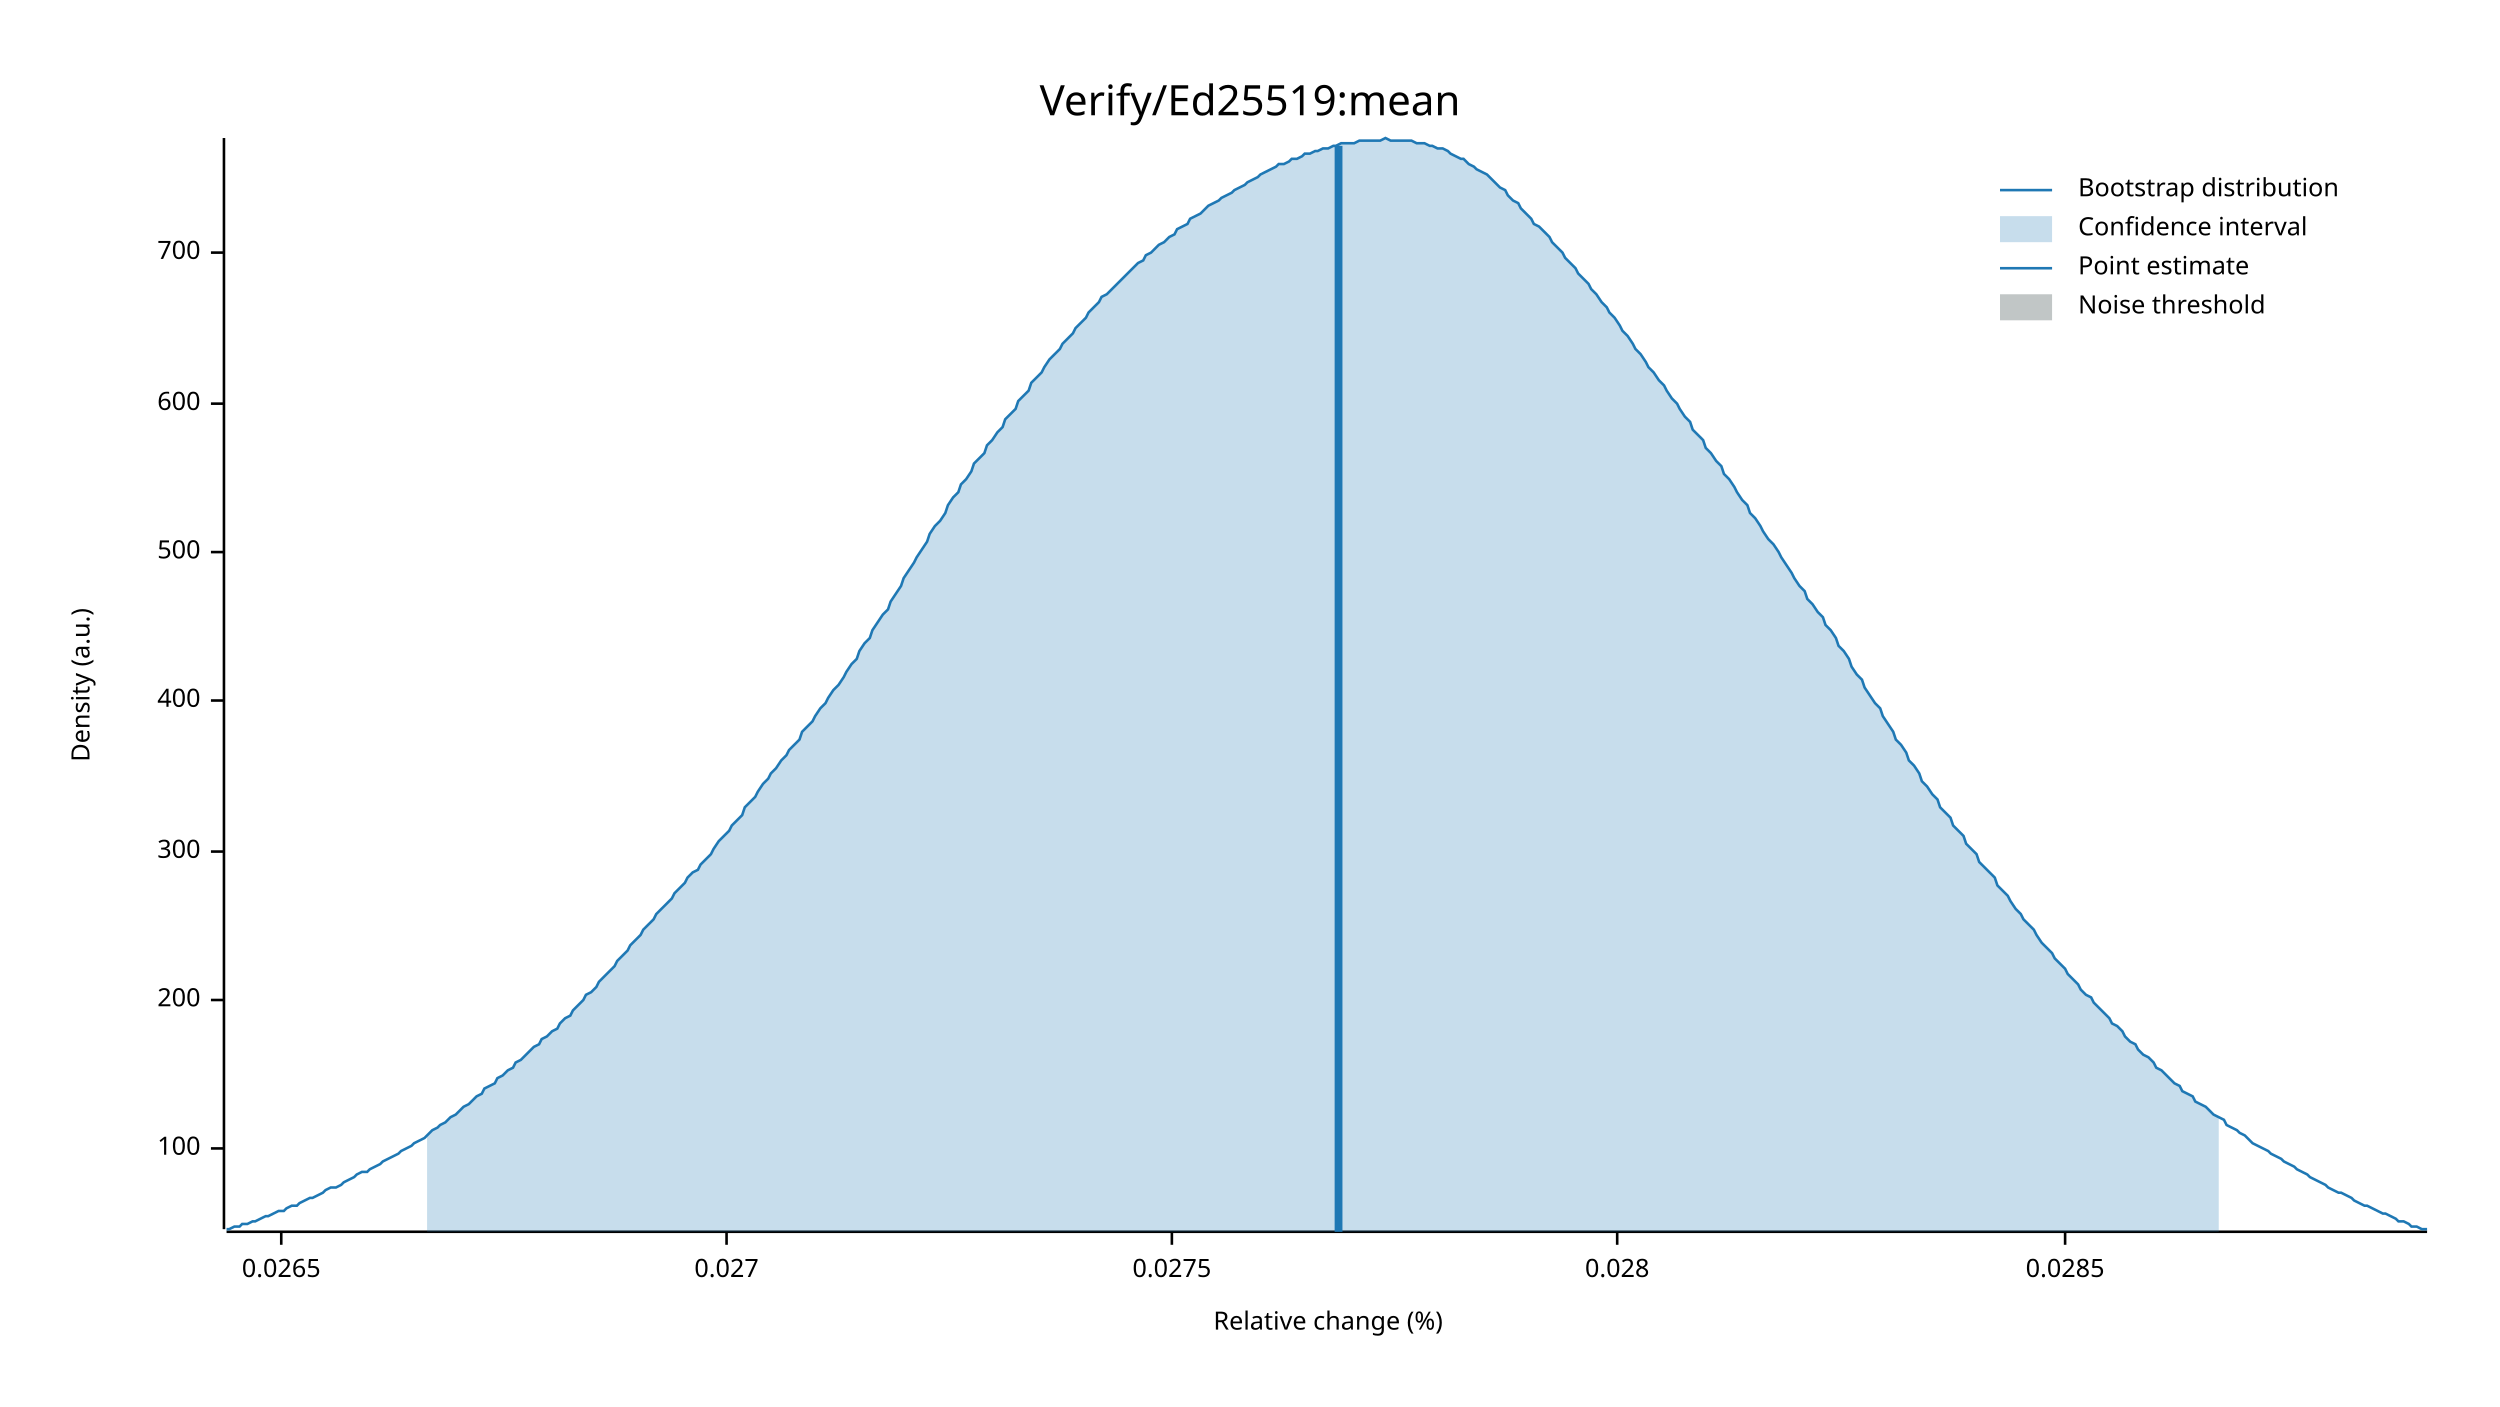
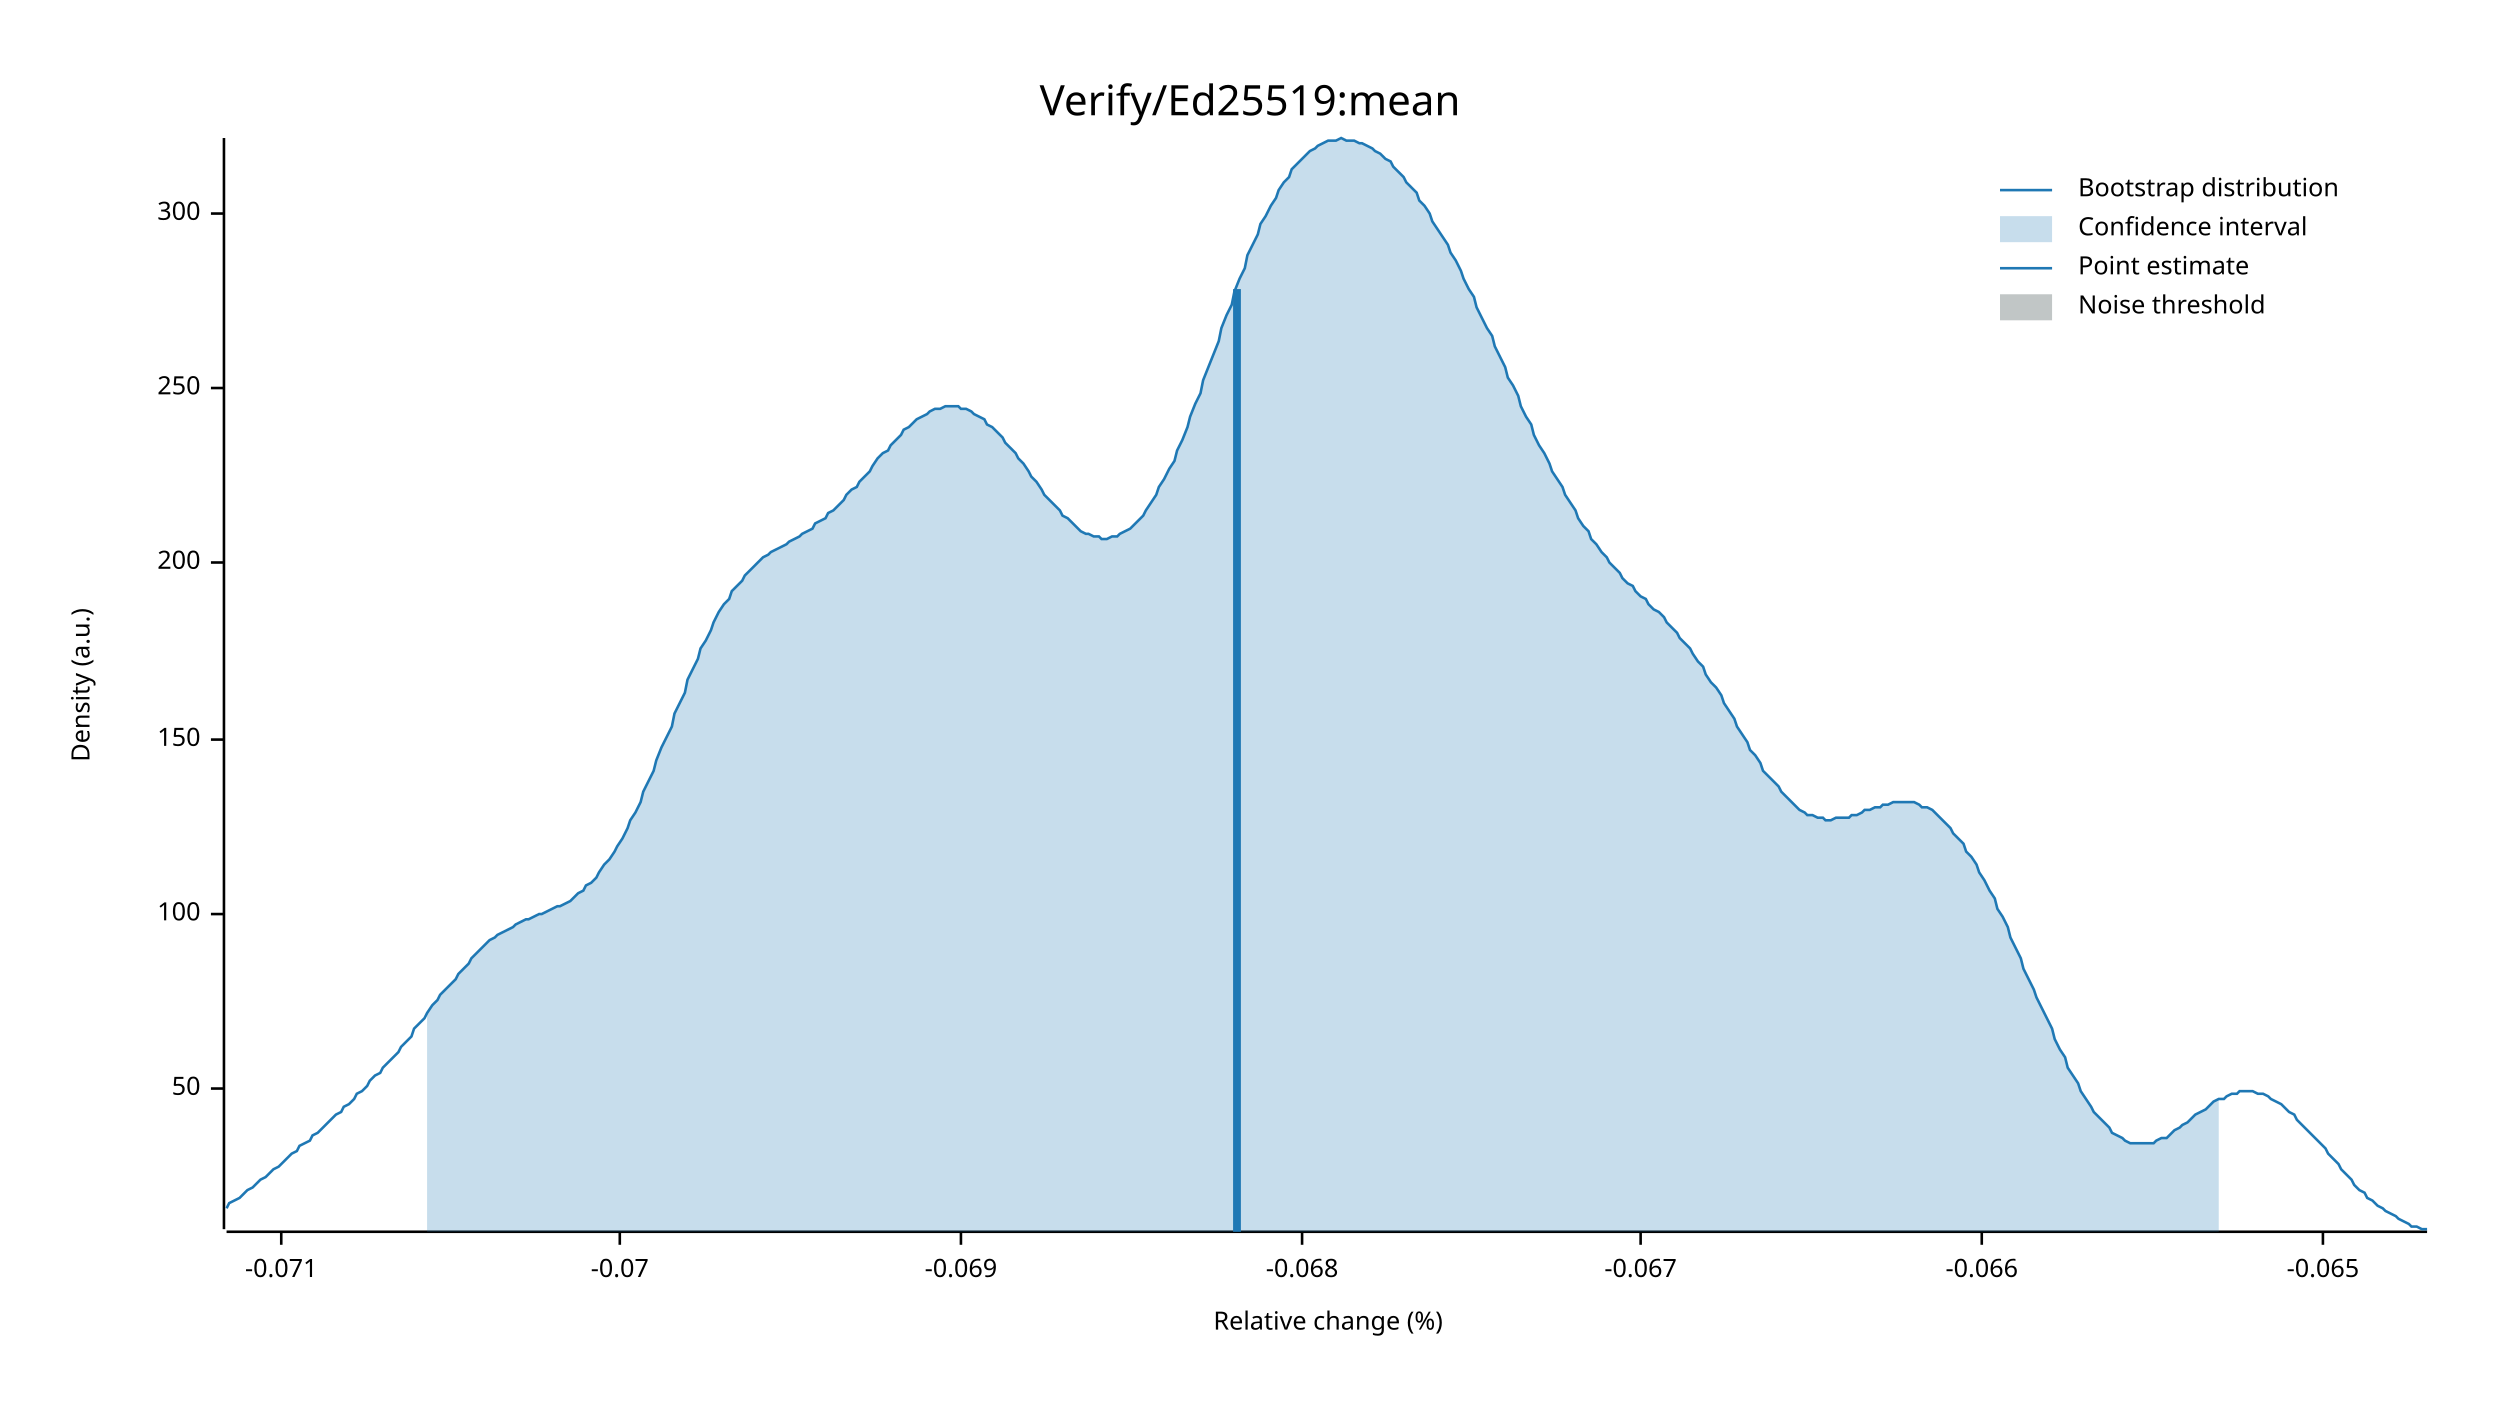
<svg xmlns="http://www.w3.org/2000/svg" width="960" height="540" viewBox="0 0 960 540">
  <text x="480" y="32" dy="0.76em" text-anchor="middle" font-family="sans-serif" font-size="16.129" opacity="1" fill="#000000">
Verify/Ed25519:mean
</text>
  <text x="27" y="263" dy="0.76em" text-anchor="middle" font-family="sans-serif" font-size="9.677" opacity="1" fill="#000000" transform="rotate(270, 27, 263)">
Density (a.u.)
</text>
  <text x="510" y="513" dy="-0.5ex" text-anchor="middle" font-family="sans-serif" font-size="9.677" opacity="1" fill="#000000">
Relative change (%)
</text>
  <polyline fill="none" opacity="1" stroke="#000000" stroke-width="1" points="86,53 86,472 " />
-   <text x="77" y="441" dy="0.5ex" text-anchor="end" font-family="sans-serif" font-size="9.677" opacity="1" fill="#000000">
+   <text x="77" y="418" dy="0.5ex" text-anchor="end" font-family="sans-serif" font-size="9.677" opacity="1" fill="#000000">
+ 50
+ </text>
+   <polyline fill="none" opacity="1" stroke="#000000" stroke-width="1" points="81,418 86,418 " />
+   <text x="77" y="351" dy="0.5ex" text-anchor="end" font-family="sans-serif" font-size="9.677" opacity="1" fill="#000000">
100
</text>
-   <polyline fill="none" opacity="1" stroke="#000000" stroke-width="1" points="81,441 86,441 " />
-   <text x="77" y="384" dy="0.5ex" text-anchor="end" font-family="sans-serif" font-size="9.677" opacity="1" fill="#000000">
+   <polyline fill="none" opacity="1" stroke="#000000" stroke-width="1" points="81,351 86,351 " />
+   <text x="77" y="284" dy="0.5ex" text-anchor="end" font-family="sans-serif" font-size="9.677" opacity="1" fill="#000000">
+ 150
+ </text>
+   <polyline fill="none" opacity="1" stroke="#000000" stroke-width="1" points="81,284 86,284 " />
+   <text x="77" y="216" dy="0.5ex" text-anchor="end" font-family="sans-serif" font-size="9.677" opacity="1" fill="#000000">
200
</text>
-   <polyline fill="none" opacity="1" stroke="#000000" stroke-width="1" points="81,384 86,384 " />
-   <text x="77" y="327" dy="0.5ex" text-anchor="end" font-family="sans-serif" font-size="9.677" opacity="1" fill="#000000">
+   <polyline fill="none" opacity="1" stroke="#000000" stroke-width="1" points="81,216 86,216 " />
+   <text x="77" y="149" dy="0.5ex" text-anchor="end" font-family="sans-serif" font-size="9.677" opacity="1" fill="#000000">
+ 250
+ </text>
+   <polyline fill="none" opacity="1" stroke="#000000" stroke-width="1" points="81,149 86,149 " />
+   <text x="77" y="82" dy="0.5ex" text-anchor="end" font-family="sans-serif" font-size="9.677" opacity="1" fill="#000000">
300
</text>
-   <polyline fill="none" opacity="1" stroke="#000000" stroke-width="1" points="81,327 86,327 " />
-   <text x="77" y="269" dy="0.5ex" text-anchor="end" font-family="sans-serif" font-size="9.677" opacity="1" fill="#000000">
- 400
- </text>
-   <polyline fill="none" opacity="1" stroke="#000000" stroke-width="1" points="81,269 86,269 " />
-   <text x="77" y="212" dy="0.5ex" text-anchor="end" font-family="sans-serif" font-size="9.677" opacity="1" fill="#000000">
- 500
- </text>
-   <polyline fill="none" opacity="1" stroke="#000000" stroke-width="1" points="81,212 86,212 " />
-   <text x="77" y="155" dy="0.5ex" text-anchor="end" font-family="sans-serif" font-size="9.677" opacity="1" fill="#000000">
- 600
- </text>
-   <polyline fill="none" opacity="1" stroke="#000000" stroke-width="1" points="81,155 86,155 " />
-   <text x="77" y="97" dy="0.5ex" text-anchor="end" font-family="sans-serif" font-size="9.677" opacity="1" fill="#000000">
- 700
- </text>
-   <polyline fill="none" opacity="1" stroke="#000000" stroke-width="1" points="81,97 86,97 " />
+   <polyline fill="none" opacity="1" stroke="#000000" stroke-width="1" points="81,82 86,82 " />
  <polyline fill="none" opacity="1" stroke="#000000" stroke-width="1" points="87,473 932,473 " />
  <text x="108" y="483" dy="0.76em" text-anchor="middle" font-family="sans-serif" font-size="9.677" opacity="1" fill="#000000">
- 0.0265
+ -0.071
</text>
  <polyline fill="none" opacity="1" stroke="#000000" stroke-width="1" points="108,473 108,478 " />
-   <text x="279" y="483" dy="0.76em" text-anchor="middle" font-family="sans-serif" font-size="9.677" opacity="1" fill="#000000">
- 0.027
+   <text x="238" y="483" dy="0.76em" text-anchor="middle" font-family="sans-serif" font-size="9.677" opacity="1" fill="#000000">
+ -0.07
</text>
-   <polyline fill="none" opacity="1" stroke="#000000" stroke-width="1" points="279,473 279,478 " />
-   <text x="450" y="483" dy="0.76em" text-anchor="middle" font-family="sans-serif" font-size="9.677" opacity="1" fill="#000000">
- 0.0275
+   <polyline fill="none" opacity="1" stroke="#000000" stroke-width="1" points="238,473 238,478 " />
+   <text x="369" y="483" dy="0.76em" text-anchor="middle" font-family="sans-serif" font-size="9.677" opacity="1" fill="#000000">
+ -0.069
</text>
-   <polyline fill="none" opacity="1" stroke="#000000" stroke-width="1" points="450,473 450,478 " />
-   <text x="621" y="483" dy="0.76em" text-anchor="middle" font-family="sans-serif" font-size="9.677" opacity="1" fill="#000000">
- 0.028
+   <polyline fill="none" opacity="1" stroke="#000000" stroke-width="1" points="369,473 369,478 " />
+   <text x="500" y="483" dy="0.76em" text-anchor="middle" font-family="sans-serif" font-size="9.677" opacity="1" fill="#000000">
+ -0.068
</text>
-   <polyline fill="none" opacity="1" stroke="#000000" stroke-width="1" points="621,473 621,478 " />
-   <text x="793" y="483" dy="0.76em" text-anchor="middle" font-family="sans-serif" font-size="9.677" opacity="1" fill="#000000">
- 0.0285
+   <polyline fill="none" opacity="1" stroke="#000000" stroke-width="1" points="500,473 500,478 " />
+   <text x="630" y="483" dy="0.76em" text-anchor="middle" font-family="sans-serif" font-size="9.677" opacity="1" fill="#000000">
+ -0.067
</text>
-   <polyline fill="none" opacity="1" stroke="#000000" stroke-width="1" points="793,473 793,478 " />
-   <polyline fill="none" opacity="1" stroke="#1F78B4" stroke-width="1" points="87,472 88,472 90,471 92,471 93,470 95,470 97,469 98,469 100,468 102,467 103,467 105,466 107,465 109,465 110,464 112,463 114,463 115,462 117,461 119,460 120,460 122,459 124,458 125,457 127,456 129,456 131,455 132,454 134,453 136,452 137,451 139,450 141,450 142,449 144,448 146,447 147,446 149,445 151,444 153,443 154,442 156,441 158,440 159,439 161,438 163,437 164,436 166,434 168,433 169,432 171,431 173,429 175,428 176,427 178,425 180,424 181,423 183,421 185,420 186,418 188,417 190,416 191,414 193,413 195,411 197,410 198,408 200,407 202,405 203,404 205,402 207,401 208,399 210,398 212,396 214,395 215,393 217,391 219,390 220,388 222,386 224,384 225,382 227,381 229,379 230,377 232,375 234,373 236,371 237,369 239,367 241,365 242,363 244,361 246,359 247,357 249,355 251,353 252,351 254,349 256,347 258,345 259,343 261,341 263,339 264,337 266,335 268,334 269,332 271,330 273,328 274,326 276,323 278,321 280,319 281,317 283,315 285,313 286,310 288,308 290,306 291,304 293,301 295,299 296,297 298,295 300,292 302,290 303,288 305,286 307,284 308,281 310,279 312,277 313,275 315,272 317,270 318,268 320,265 322,263 324,260 325,258 327,255 329,253 330,250 332,247 334,245 335,242 337,239 339,236 341,234 342,231 344,228 346,225 347,222 349,219 351,216 352,214 354,211 356,208 357,205 359,202 361,200 363,197 364,194 366,191 368,189 369,186 371,184 373,181 374,178 376,176 378,174 379,171 381,169 383,166 385,164 386,161 388,159 390,157 391,154 393,152 395,150 396,147 398,145 400,143 401,141 403,138 405,136 407,134 408,132 410,130 412,128 413,126 415,124 417,122 418,120 420,118 422,116 423,114 425,113 427,111 429,109 430,108 432,106 434,104 435,103 437,101 439,100 440,98 442,97 444,95 445,94 447,93 449,91 451,90 452,88 454,87 456,86 457,84 459,83 461,82 462,81 464,79 466,78 468,77 469,76 471,75 473,74 474,73 476,72 478,71 479,70 481,69 483,68 484,67 486,66 488,65 490,64 491,63 493,63 495,62 496,61 498,61 500,60 501,59 503,59 505,58 506,58 508,57 510,57 512,56 513,56 515,55 517,55 518,55 520,55 522,54 523,54 525,54 527,54 528,54 530,54 532,53 534,54 535,54 537,54 539,54 540,54 542,54 544,55 545,55 547,55 549,56 550,56 552,57 554,57 556,58 557,59 559,60 561,61 562,61 564,63 566,64 567,65 569,66 571,67 573,69 574,70 576,72 578,73 579,75 581,77 583,78 584,80 586,82 588,84 589,86 591,87 593,89 595,91 596,93 598,95 600,97 601,99 603,101 605,103 606,105 608,107 610,109 611,111 613,113 615,116 617,118 618,120 620,122 622,125 623,127 625,129 627,132 628,134 630,136 632,139 633,141 635,143 637,146 639,148 640,150 642,153 644,155 645,157 647,160 649,162 650,165 652,167 654,169 655,172 657,174 659,177 661,179 662,182 664,184 666,187 667,189 669,192 671,194 672,197 674,199 676,202 677,204 679,207 681,209 683,212 684,214 686,217 688,220 689,222 691,225 693,227 694,230 696,232 698,235 700,237 701,240 703,242 705,245 706,248 708,250 710,253 711,256 713,259 715,261 716,264 718,267 720,270 722,272 723,275 725,278 727,281 728,284 730,286 732,289 733,292 735,294 737,297 738,300 740,302 742,305 744,307 745,310 747,312 749,314 750,317 752,319 754,321 755,324 757,326 759,328 760,331 762,333 764,335 766,337 767,340 769,342 771,344 772,346 774,349 776,351 777,353 779,355 781,357 782,359 784,362 786,364 788,366 789,368 791,370 793,372 794,374 796,376 798,378 799,380 801,382 803,383 804,385 806,387 808,389 810,391 811,393 813,394 815,396 816,398 818,400 820,401 821,403 823,405 825,406 827,408 828,410 830,411 832,413 833,414 835,416 837,417 838,419 840,420 842,421 843,423 845,424 847,425 849,427 850,428 852,429 854,430 855,432 857,433 859,434 860,435 862,436 864,438 865,439 867,440 869,441 871,442 872,443 874,444 876,445 877,446 879,447 881,448 882,449 884,450 886,451 887,452 889,453 891,454 893,455 894,456 896,457 898,458 899,458 901,459 903,460 904,461 906,462 908,463 909,463 911,464 913,465 915,466 916,466 918,467 920,468 921,469 923,469 925,470 926,471 928,471 930,472 932,472 " />
-   <polygon opacity="0.25" fill="#1F78B4" points="164,436 166,434 168,433 169,432 171,431 173,429 175,428 176,427 178,425 180,424 181,423 183,421 185,420 186,418 188,417 190,416 191,414 193,413 195,411 197,410 198,408 200,407 202,405 203,404 205,402 207,401 208,399 210,398 212,396 214,395 215,393 217,391 219,390 220,388 222,386 224,384 225,382 227,381 229,379 230,377 232,375 234,373 236,371 237,369 239,367 241,365 242,363 244,361 246,359 247,357 249,355 251,353 252,351 254,349 256,347 258,345 259,343 261,341 263,339 264,337 266,335 268,334 269,332 271,330 273,328 274,326 276,323 278,321 280,319 281,317 283,315 285,313 286,310 288,308 290,306 291,304 293,301 295,299 296,297 298,295 300,292 302,290 303,288 305,286 307,284 308,281 310,279 312,277 313,275 315,272 317,270 318,268 320,265 322,263 324,260 325,258 327,255 329,253 330,250 332,247 334,245 335,242 337,239 339,236 341,234 342,231 344,228 346,225 347,222 349,219 351,216 352,214 354,211 356,208 357,205 359,202 361,200 363,197 364,194 366,191 368,189 369,186 371,184 373,181 374,178 376,176 378,174 379,171 381,169 383,166 385,164 386,161 388,159 390,157 391,154 393,152 395,150 396,147 398,145 400,143 401,141 403,138 405,136 407,134 408,132 410,130 412,128 413,126 415,124 417,122 418,120 420,118 422,116 423,114 425,113 427,111 429,109 430,108 432,106 434,104 435,103 437,101 439,100 440,98 442,97 444,95 445,94 447,93 449,91 451,90 452,88 454,87 456,86 457,84 459,83 461,82 462,81 464,79 466,78 468,77 469,76 471,75 473,74 474,73 476,72 478,71 479,70 481,69 483,68 484,67 486,66 488,65 490,64 491,63 493,63 495,62 496,61 498,61 500,60 501,59 503,59 505,58 506,58 508,57 510,57 512,56 513,56 515,55 517,55 518,55 520,55 522,54 523,54 525,54 527,54 528,54 530,54 532,53 534,54 535,54 537,54 539,54 540,54 542,54 544,55 545,55 547,55 549,56 550,56 552,57 554,57 556,58 557,59 559,60 561,61 562,61 564,63 566,64 567,65 569,66 571,67 573,69 574,70 576,72 578,73 579,75 581,77 583,78 584,80 586,82 588,84 589,86 591,87 593,89 595,91 596,93 598,95 600,97 601,99 603,101 605,103 606,105 608,107 610,109 611,111 613,113 615,116 617,118 618,120 620,122 622,125 623,127 625,129 627,132 628,134 630,136 632,139 633,141 635,143 637,146 639,148 640,150 642,153 644,155 645,157 647,160 649,162 650,165 652,167 654,169 655,172 657,174 659,177 661,179 662,182 664,184 666,187 667,189 669,192 671,194 672,197 674,199 676,202 677,204 679,207 681,209 683,212 684,214 686,217 688,220 689,222 691,225 693,227 694,230 696,232 698,235 700,237 701,240 703,242 705,245 706,248 708,250 710,253 711,256 713,259 715,261 716,264 718,267 720,270 722,272 723,275 725,278 727,281 728,284 730,286 732,289 733,292 735,294 737,297 738,300 740,302 742,305 744,307 745,310 747,312 749,314 750,317 752,319 754,321 755,324 757,326 759,328 760,331 762,333 764,335 766,337 767,340 769,342 771,344 772,346 774,349 776,351 777,353 779,355 781,357 782,359 784,362 786,364 788,366 789,368 791,370 793,372 794,374 796,376 798,378 799,380 801,382 803,383 804,385 806,387 808,389 810,391 811,393 813,394 815,396 816,398 818,400 820,401 821,403 823,405 825,406 827,408 828,410 830,411 832,413 833,414 835,416 837,417 838,419 840,420 842,421 843,423 845,424 847,425 849,427 850,428 852,429 852,473 164,473 " />
-   <polyline fill="none" opacity="1" stroke="#1F78B4" stroke-width="3" points="514,473 514,56 " />
+   <polyline fill="none" opacity="1" stroke="#000000" stroke-width="1" points="630,473 630,478 " />
+   <text x="761" y="483" dy="0.76em" text-anchor="middle" font-family="sans-serif" font-size="9.677" opacity="1" fill="#000000">
+ -0.066
+ </text>
+   <polyline fill="none" opacity="1" stroke="#000000" stroke-width="1" points="761,473 761,478 " />
+   <text x="892" y="483" dy="0.76em" text-anchor="middle" font-family="sans-serif" font-size="9.677" opacity="1" fill="#000000">
+ -0.065
+ </text>
+   <polyline fill="none" opacity="1" stroke="#000000" stroke-width="1" points="892,473 892,478 " />
+   <polyline fill="none" opacity="1" stroke="#1F78B4" stroke-width="1" points="87,464 88,462 90,461 92,460 93,459 95,457 97,456 98,455 100,453 102,452 103,451 105,449 107,448 109,446 110,445 112,443 114,442 115,440 117,439 119,438 120,436 122,435 124,433 125,432 127,430 129,428 131,427 132,425 134,424 136,422 137,420 139,419 141,417 142,415 144,413 146,412 147,410 149,408 151,406 153,404 154,402 156,400 158,398 159,395 161,393 163,391 164,389 166,386 168,384 169,382 171,380 173,378 175,376 176,374 178,372 180,370 181,368 183,366 185,364 186,363 188,361 190,360 191,359 193,358 195,357 197,356 198,355 200,354 202,353 203,353 205,352 207,351 208,351 210,350 212,349 214,348 215,348 217,347 219,346 220,345 222,343 224,342 225,340 227,339 229,337 230,335 232,332 234,330 236,327 237,325 239,322 241,318 242,315 244,312 246,308 247,304 249,300 251,296 252,292 254,287 256,283 258,279 259,274 261,270 263,266 264,261 266,257 268,253 269,249 271,246 273,242 274,239 276,235 278,232 280,230 281,227 283,225 285,223 286,221 288,219 290,217 291,216 293,214 295,213 296,212 298,211 300,210 302,209 303,208 305,207 307,206 308,205 310,204 312,203 313,201 315,200 317,199 318,197 320,196 322,194 324,192 325,190 327,188 329,187 330,185 332,183 334,181 335,179 337,176 339,174 341,173 342,171 344,169 346,167 347,165 349,164 351,162 352,161 354,160 356,159 357,158 359,157 361,157 363,156 364,156 366,156 368,156 369,157 371,157 373,158 374,159 376,160 378,161 379,163 381,164 383,166 385,168 386,170 388,172 390,174 391,176 393,178 395,181 396,183 398,185 400,188 401,190 403,192 405,194 407,196 408,198 410,199 412,201 413,202 415,204 417,205 418,205 420,206 422,206 423,207 425,207 427,206 429,206 430,205 432,204 434,203 435,202 437,200 439,198 440,196 442,193 444,190 445,187 447,184 449,180 451,177 452,173 454,169 456,164 457,160 459,155 461,151 462,146 464,141 466,136 468,131 469,126 471,121 473,117 474,112 476,107 478,103 479,98 481,94 483,90 484,86 486,83 488,79 490,76 491,73 493,70 495,68 496,65 498,63 500,61 501,60 503,58 505,57 506,56 508,55 510,54 512,54 513,54 515,53 517,54 518,54 520,54 522,55 523,55 525,56 527,57 528,58 530,59 532,61 534,62 535,64 537,66 539,68 540,70 542,72 544,74 545,77 547,79 549,82 550,85 552,88 554,91 556,94 557,97 559,100 561,104 562,107 564,111 566,114 567,118 569,122 571,126 573,129 574,133 576,137 578,141 579,145 581,148 583,152 584,156 586,160 588,163 589,167 591,171 593,174 595,178 596,181 598,184 600,187 601,190 603,193 605,196 606,199 608,202 610,204 611,207 613,209 615,212 617,214 618,216 620,218 622,220 623,222 625,224 627,225 628,227 630,229 632,230 633,232 635,234 637,235 639,237 640,239 642,241 644,243 645,245 647,247 649,249 650,251 652,254 654,256 655,259 657,262 659,264 661,267 662,270 664,273 666,276 667,279 669,282 671,285 672,288 674,290 676,293 677,296 679,298 681,300 683,302 684,304 686,306 688,308 689,309 691,311 693,312 694,313 696,313 698,314 700,314 701,315 703,315 705,314 706,314 708,314 710,314 711,313 713,313 715,312 716,311 718,311 720,310 722,310 723,309 725,309 727,308 728,308 730,308 732,308 733,308 735,308 737,309 738,310 740,310 742,311 744,313 745,314 747,316 749,318 750,320 752,322 754,324 755,327 757,329 759,332 760,335 762,338 764,342 766,345 767,349 769,352 771,356 772,360 774,364 776,368 777,372 779,376 781,380 782,383 784,387 786,391 788,395 789,399 791,403 793,406 794,410 796,413 798,416 799,419 801,422 803,425 804,427 806,429 808,431 810,433 811,435 813,436 815,437 816,438 818,439 820,439 821,439 823,439 825,439 827,439 828,438 830,437 832,437 833,436 835,434 837,433 838,432 840,431 842,429 843,428 845,427 847,426 849,424 850,423 852,422 854,422 855,421 857,420 859,420 860,419 862,419 864,419 865,419 867,420 869,420 871,421 872,422 874,423 876,424 877,425 879,427 881,428 882,430 884,432 886,434 887,435 889,437 891,439 893,441 894,443 896,445 898,447 899,449 901,451 903,453 904,455 906,457 908,458 909,460 911,461 913,463 915,464 916,465 918,466 920,467 921,468 923,469 925,470 926,471 928,471 930,472 932,472 " />
+   <polygon opacity="0.25" fill="#1F78B4" points="164,389 166,386 168,384 169,382 171,380 173,378 175,376 176,374 178,372 180,370 181,368 183,366 185,364 186,363 188,361 190,360 191,359 193,358 195,357 197,356 198,355 200,354 202,353 203,353 205,352 207,351 208,351 210,350 212,349 214,348 215,348 217,347 219,346 220,345 222,343 224,342 225,340 227,339 229,337 230,335 232,332 234,330 236,327 237,325 239,322 241,318 242,315 244,312 246,308 247,304 249,300 251,296 252,292 254,287 256,283 258,279 259,274 261,270 263,266 264,261 266,257 268,253 269,249 271,246 273,242 274,239 276,235 278,232 280,230 281,227 283,225 285,223 286,221 288,219 290,217 291,216 293,214 295,213 296,212 298,211 300,210 302,209 303,208 305,207 307,206 308,205 310,204 312,203 313,201 315,200 317,199 318,197 320,196 322,194 324,192 325,190 327,188 329,187 330,185 332,183 334,181 335,179 337,176 339,174 341,173 342,171 344,169 346,167 347,165 349,164 351,162 352,161 354,160 356,159 357,158 359,157 361,157 363,156 364,156 366,156 368,156 369,157 371,157 373,158 374,159 376,160 378,161 379,163 381,164 383,166 385,168 386,170 388,172 390,174 391,176 393,178 395,181 396,183 398,185 400,188 401,190 403,192 405,194 407,196 408,198 410,199 412,201 413,202 415,204 417,205 418,205 420,206 422,206 423,207 425,207 427,206 429,206 430,205 432,204 434,203 435,202 437,200 439,198 440,196 442,193 444,190 445,187 447,184 449,180 451,177 452,173 454,169 456,164 457,160 459,155 461,151 462,146 464,141 466,136 468,131 469,126 471,121 473,117 474,112 476,107 478,103 479,98 481,94 483,90 484,86 486,83 488,79 490,76 491,73 493,70 495,68 496,65 498,63 500,61 501,60 503,58 505,57 506,56 508,55 510,54 512,54 513,54 515,53 517,54 518,54 520,54 522,55 523,55 525,56 527,57 528,58 530,59 532,61 534,62 535,64 537,66 539,68 540,70 542,72 544,74 545,77 547,79 549,82 550,85 552,88 554,91 556,94 557,97 559,100 561,104 562,107 564,111 566,114 567,118 569,122 571,126 573,129 574,133 576,137 578,141 579,145 581,148 583,152 584,156 586,160 588,163 589,167 591,171 593,174 595,178 596,181 598,184 600,187 601,190 603,193 605,196 606,199 608,202 610,204 611,207 613,209 615,212 617,214 618,216 620,218 622,220 623,222 625,224 627,225 628,227 630,229 632,230 633,232 635,234 637,235 639,237 640,239 642,241 644,243 645,245 647,247 649,249 650,251 652,254 654,256 655,259 657,262 659,264 661,267 662,270 664,273 666,276 667,279 669,282 671,285 672,288 674,290 676,293 677,296 679,298 681,300 683,302 684,304 686,306 688,308 689,309 691,311 693,312 694,313 696,313 698,314 700,314 701,315 703,315 705,314 706,314 708,314 710,314 711,313 713,313 715,312 716,311 718,311 720,310 722,310 723,309 725,309 727,308 728,308 730,308 732,308 733,308 735,308 737,309 738,310 740,310 742,311 744,313 745,314 747,316 749,318 750,320 752,322 754,324 755,327 757,329 759,332 760,335 762,338 764,342 766,345 767,349 769,352 771,356 772,360 774,364 776,368 777,372 779,376 781,380 782,383 784,387 786,391 788,395 789,399 791,403 793,406 794,410 796,413 798,416 799,419 801,422 803,425 804,427 806,429 808,431 810,433 811,435 813,436 815,437 816,438 818,439 820,439 821,439 823,439 825,439 827,439 828,438 830,437 832,437 833,436 835,434 837,433 838,432 840,431 842,429 843,428 845,427 847,426 849,424 850,423 852,422 852,473 164,473 " />
+   <polyline fill="none" opacity="1" stroke="#1F78B4" stroke-width="3" points="475,473 475,111 " />
  <rect x="509" y="53" width="0" height="419" opacity="0.1" fill="#071A1C" stroke="none" />
  <text x="798" y="68" dy="0.76em" text-anchor="start" font-family="sans-serif" font-size="9.677" opacity="1" fill="#000000">
Bootstrap distribution
</text>
  <text x="798" y="83" dy="0.76em" text-anchor="start" font-family="sans-serif" font-size="9.677" opacity="1" fill="#000000">
Confidence interval
</text>
  <text x="798" y="98" dy="0.76em" text-anchor="start" font-family="sans-serif" font-size="9.677" opacity="1" fill="#000000">
Point estimate
</text>
  <text x="798" y="113" dy="0.76em" text-anchor="start" font-family="sans-serif" font-size="9.677" opacity="1" fill="#000000">
Noise threshold
</text>
  <polyline fill="none" opacity="1" stroke="#1F78B4" stroke-width="1" points="768,73 788,73 " />
  <rect x="768" y="83" width="20" height="10" opacity="0.25" fill="#1F78B4" stroke="none" />
  <polyline fill="none" opacity="1" stroke="#1F78B4" stroke-width="1" points="768,103 788,103 " />
  <rect x="768" y="113" width="20" height="10" opacity="0.25" fill="#071A1C" stroke="none" />
</svg>
